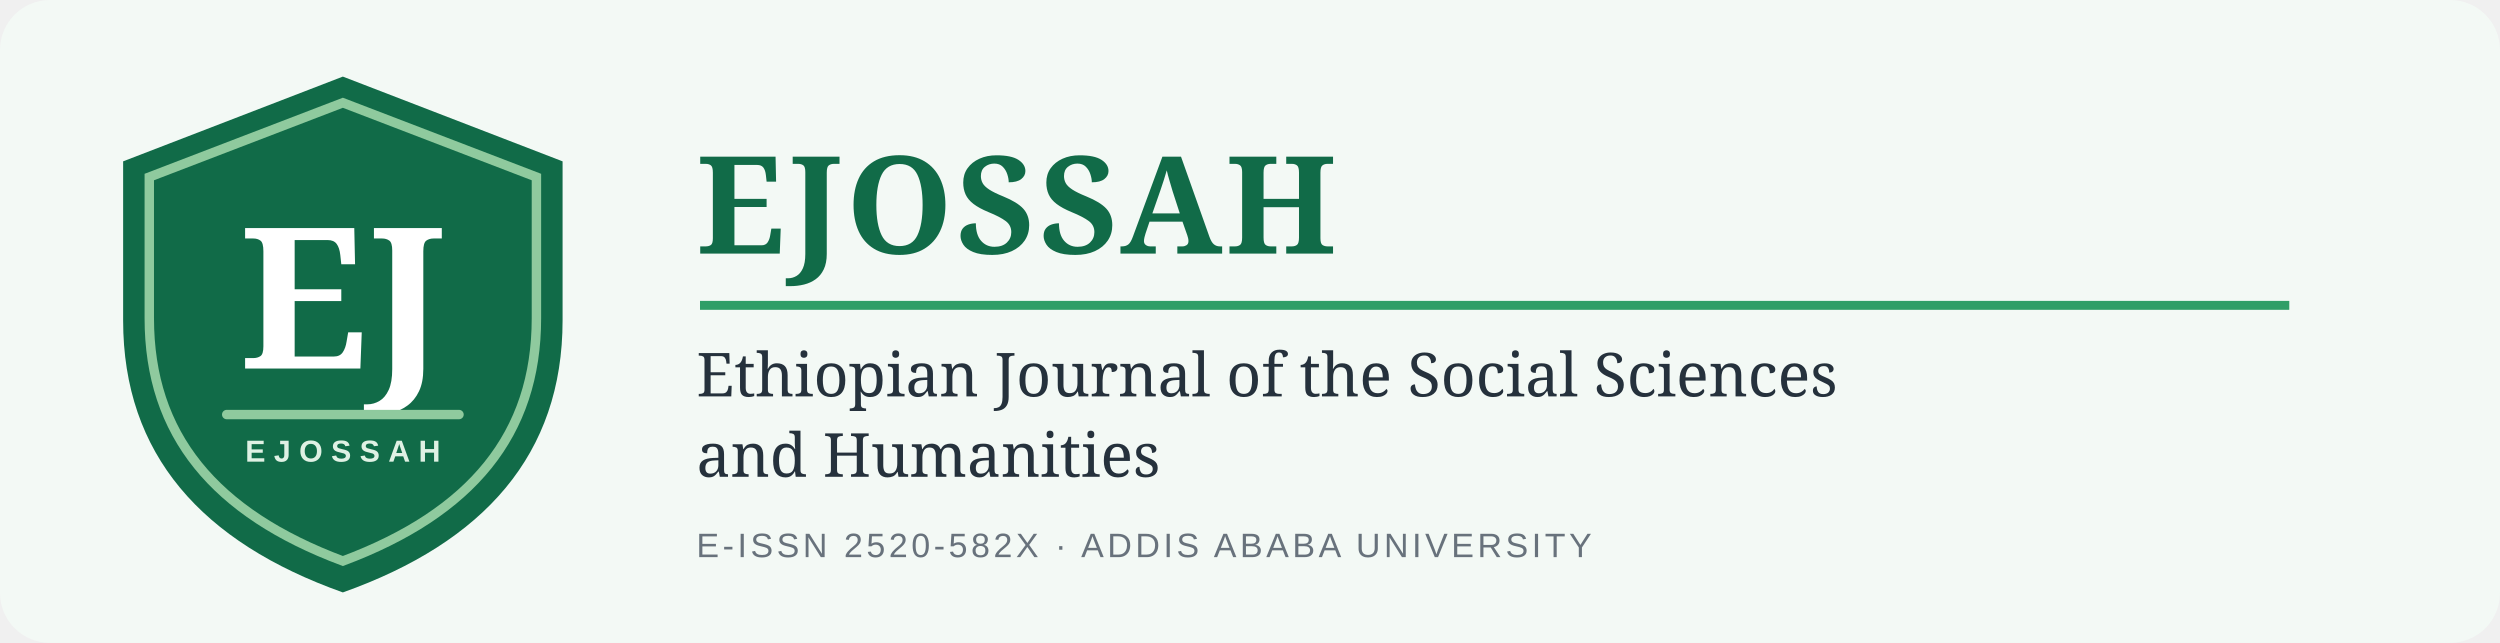
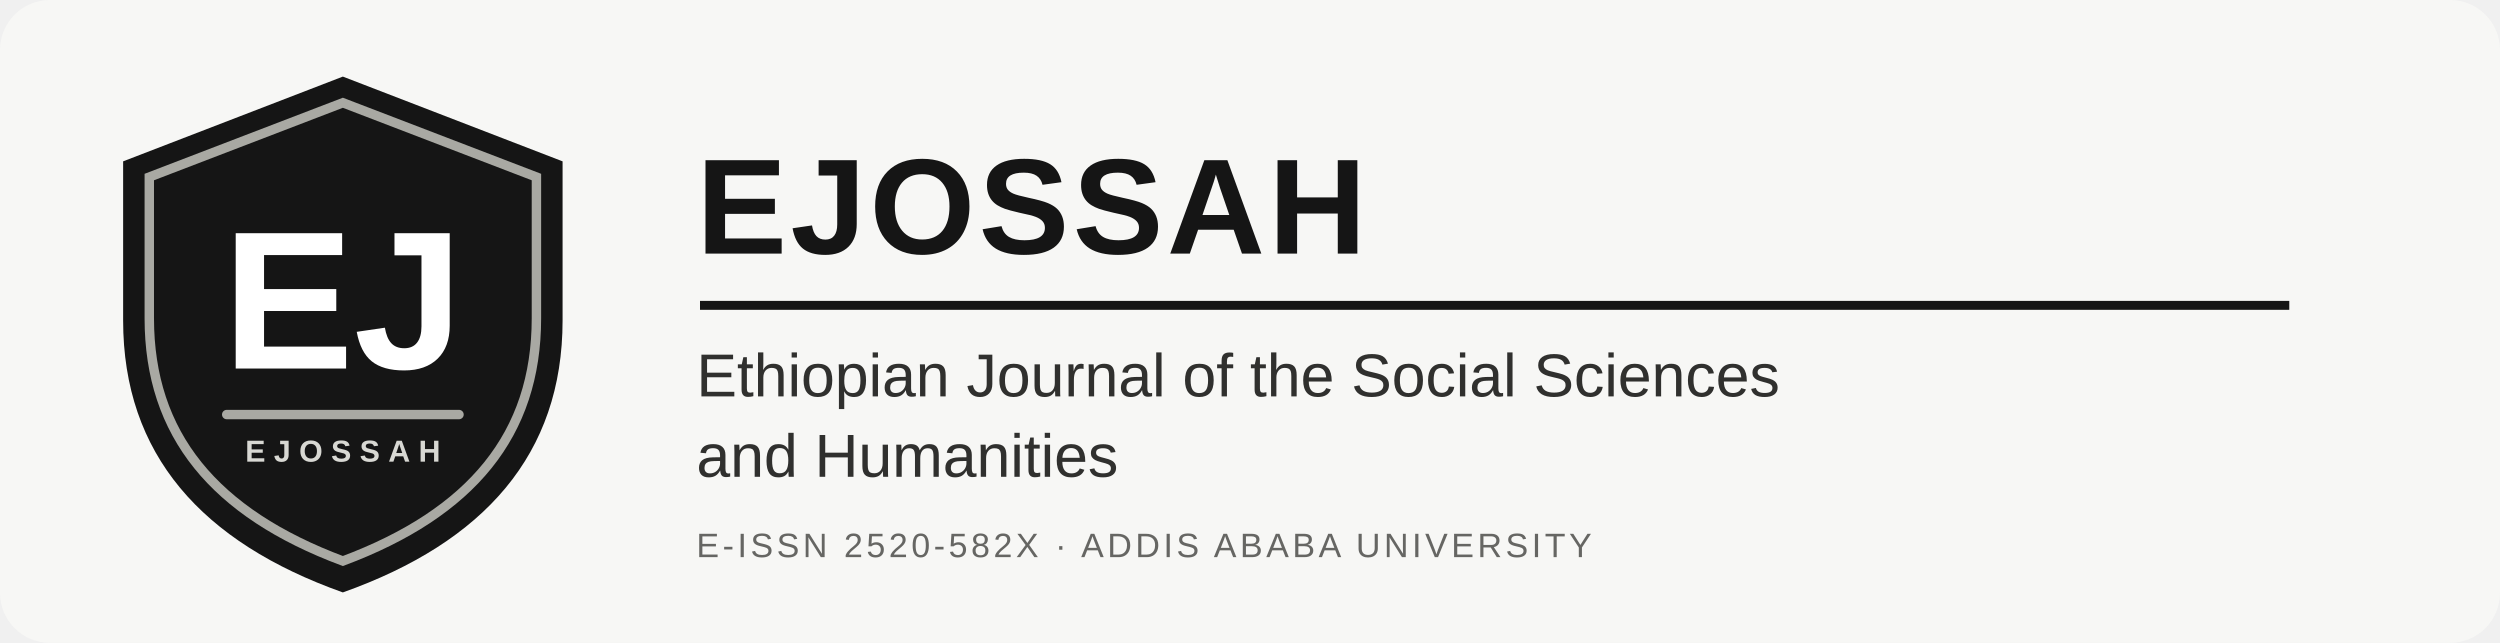
<svg xmlns="http://www.w3.org/2000/svg" viewBox="0 0 1400 360" role="img" aria-labelledby="title desc">
-   <rect width="1400" height="360" rx="28" fill="#f3f9f5" />
+   <rect width="1400" height="360" rx="28" fill="#f7f7f5" />
  <g transform="translate(42 30) scale(.5859375)">
-     <path d="M256 22 466 103v152c0 128-75 212-210 260C121 467 46 383 46 255V103Z" fill="#116b48" />
-     <path d="M256 47 441 118v135c0 111-62 186-185 232C133 439 71 364 71 253V118Z" fill="none" stroke="#8fca9e" stroke-width="9" />
-     <text x="256" y="301" fill="#fff" font-family="Georgia,serif" font-size="188" font-weight="700" text-anchor="middle">EJ</text>
-     <path d="M145 345h222" stroke="#8fca9e" stroke-width="9" stroke-linecap="round" />
-     <text x="256" y="390" fill="#dff1e4" font-family="Arial,sans-serif" font-size="29" font-weight="700" letter-spacing="8" text-anchor="middle">EJOSSAH</text>
+     <path d="M256 22 466 103v152c0 128-75 212-210 260C121 467 46 383 46 255V103Z" fill="#151515" />
+     <path d="M256 47 441 118v135c0 111-62 186-185 232C133 439 71 364 71 253V118Z" fill="none" stroke="#a9a9a3" stroke-width="9" />
+     <text x="256" y="301" fill="#fff" font-family="Arial,sans-serif" font-size="188" font-weight="700" text-anchor="middle">EJ</text>
+     <path d="M145 345h222" stroke="#a9a9a3" stroke-width="9" stroke-linecap="round" />
+     <text x="256" y="390" fill="#d8d8d3" font-family="Arial,sans-serif" font-size="29" font-weight="700" letter-spacing="8" text-anchor="middle">EJOSSAH</text>
  </g>
  <g transform="translate(390 80)">
-     <text x="0" y="62" fill="#116b48" font-family="Georgia,serif" font-size="76" font-weight="700" letter-spacing="2">EJOSSAH</text>
-     <path d="M2 91h890" stroke="#2f9e67" stroke-width="5" />
-     <text x="0" y="142" fill="#25313c" font-family="Georgia,serif" font-size="34">Ethiopian Journal of the Social Sciences</text>
-     <text x="0" y="187" fill="#25313c" font-family="Georgia,serif" font-size="34">and Humanities</text>
-     <text x="0" y="232" fill="#68727c" font-family="Arial,sans-serif" font-size="19" letter-spacing="2">E-ISSN 2520-582X · ADDIS ABABA UNIVERSITY</text>
+     <text x="0" y="62" fill="#151515" font-family="Arial,sans-serif" font-size="76" font-weight="700" letter-spacing="2">EJOSSAH</text>
+     <path d="M2 91h890" stroke="#151515" stroke-width="5" />
+     <text x="0" y="142" fill="#30302e" font-family="Arial,sans-serif" font-size="34">Ethiopian Journal of the Social Sciences</text>
+     <text x="0" y="187" fill="#30302e" font-family="Arial,sans-serif" font-size="34">and Humanities</text>
+     <text x="0" y="232" fill="#666663" font-family="Arial,sans-serif" font-size="19" letter-spacing="2">E-ISSN 2520-582X · ADDIS ABABA UNIVERSITY</text>
  </g>
</svg>
